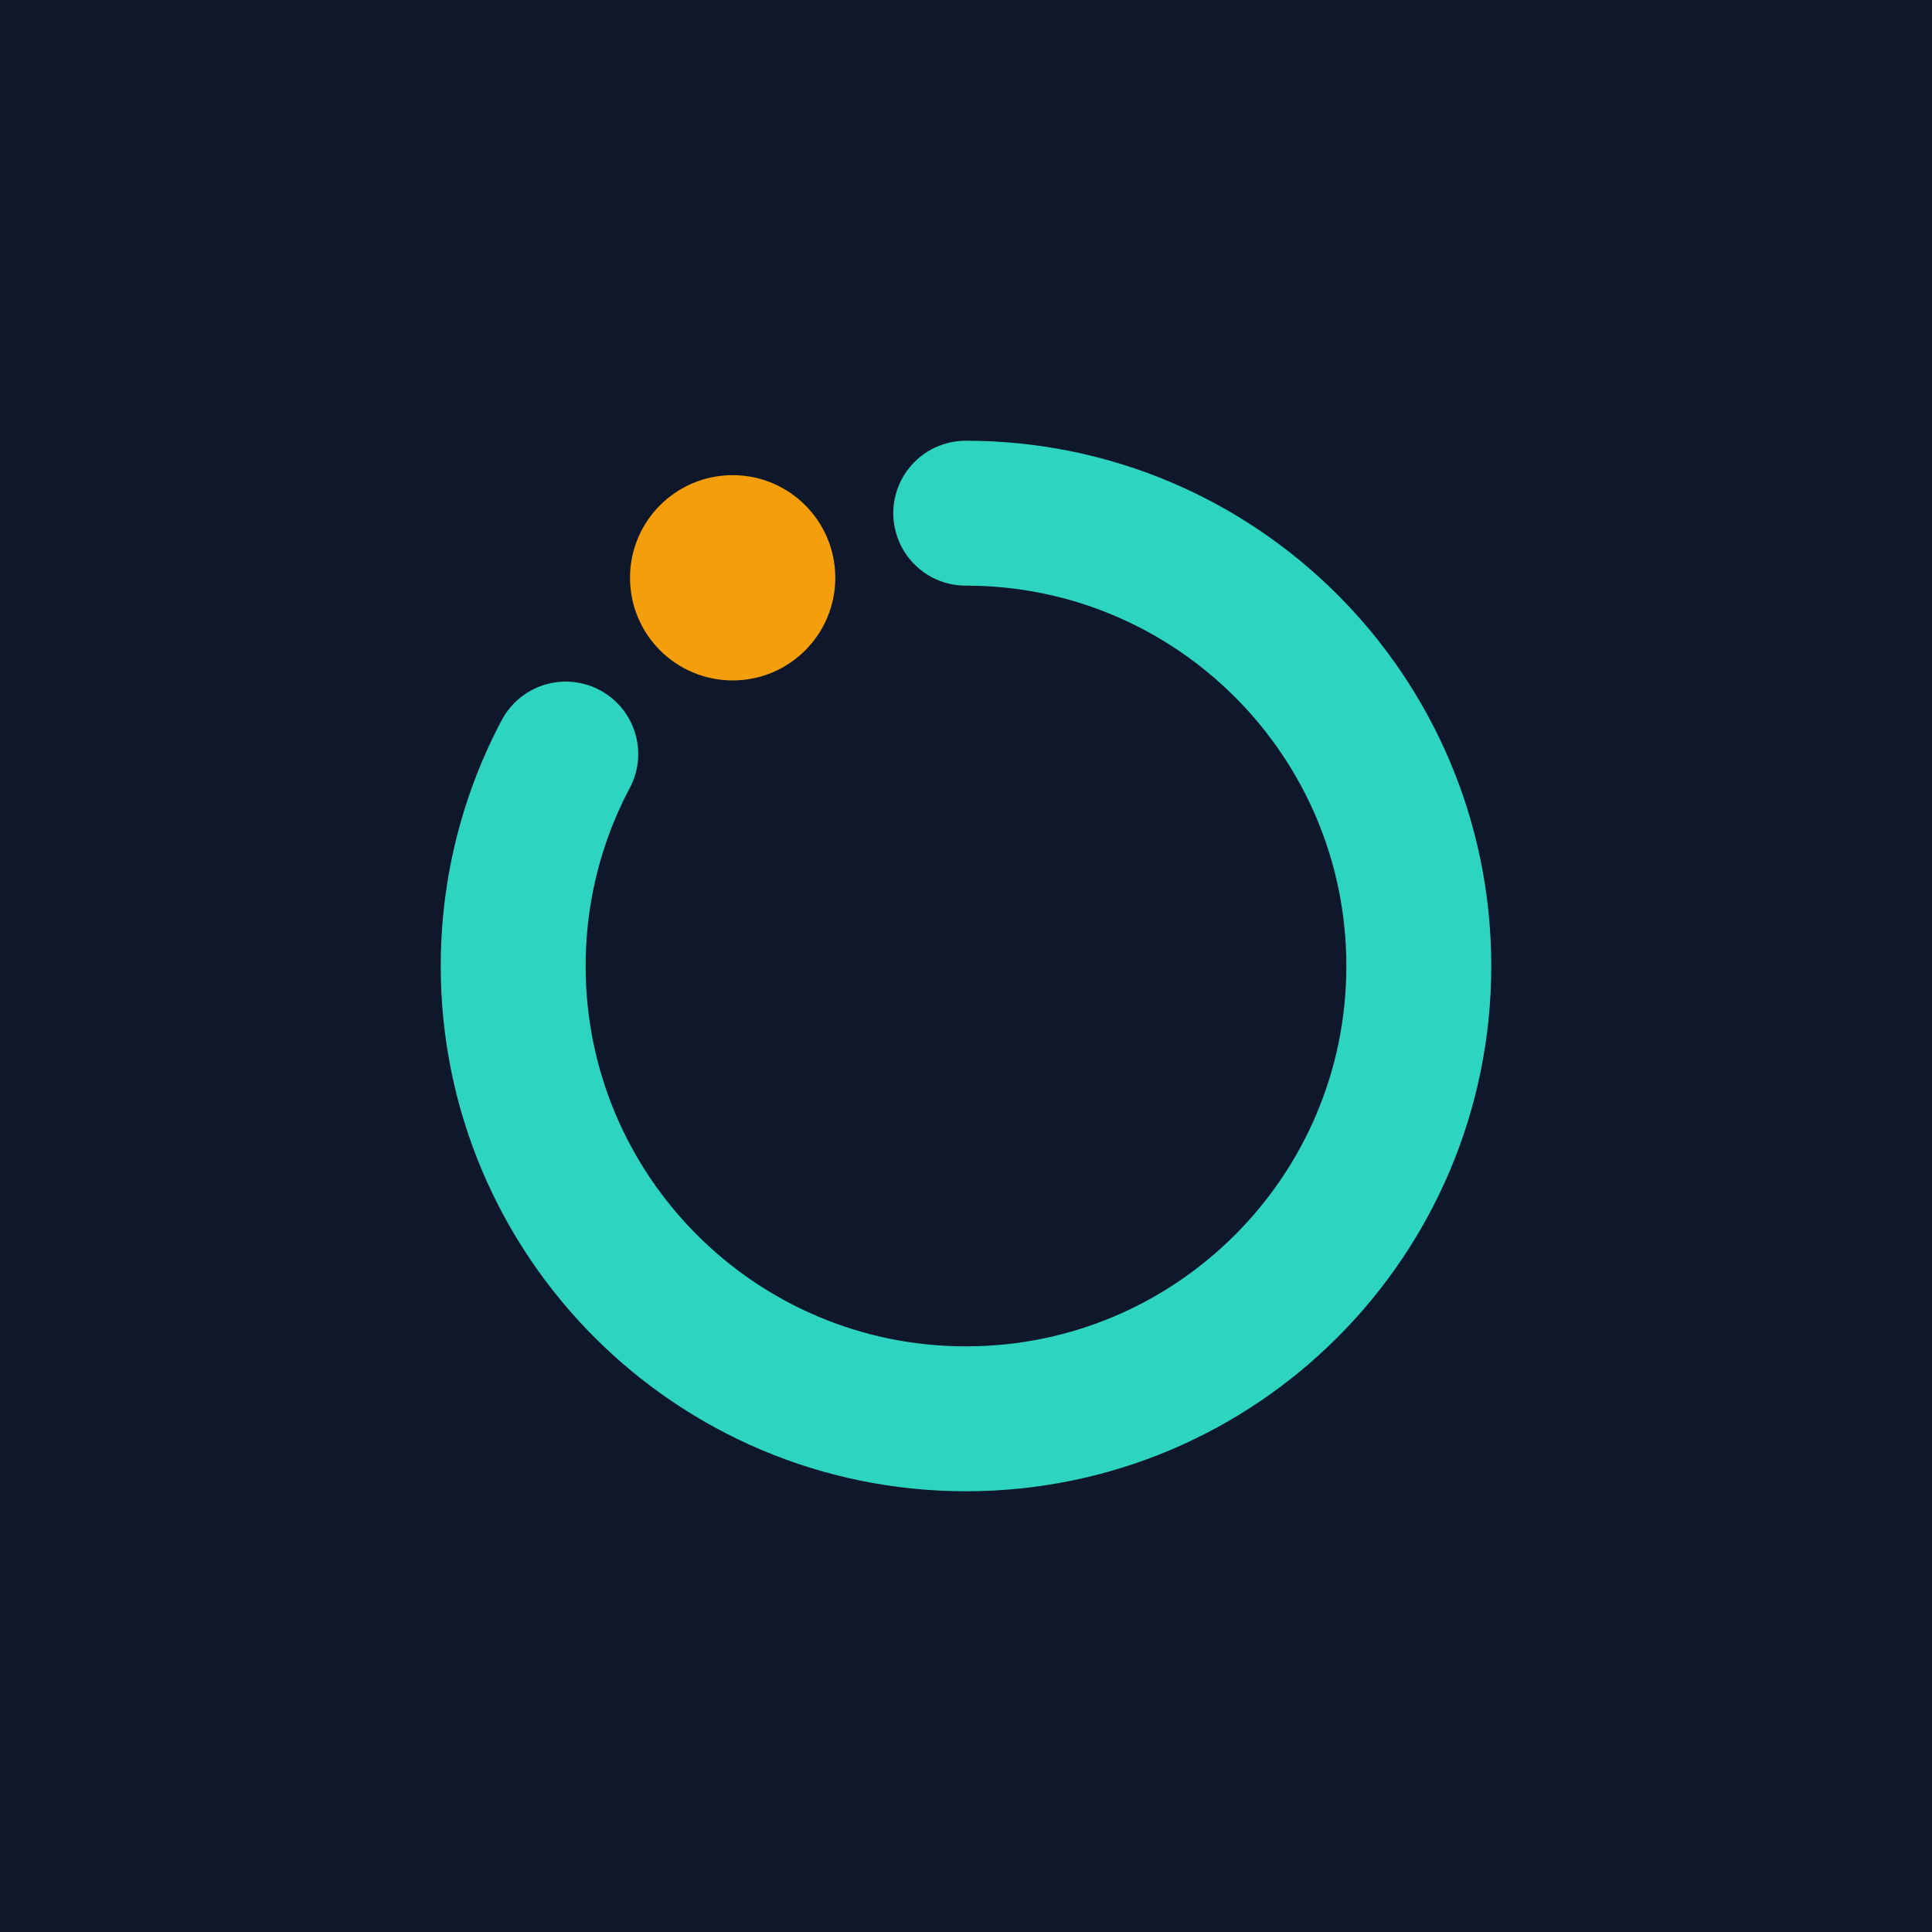
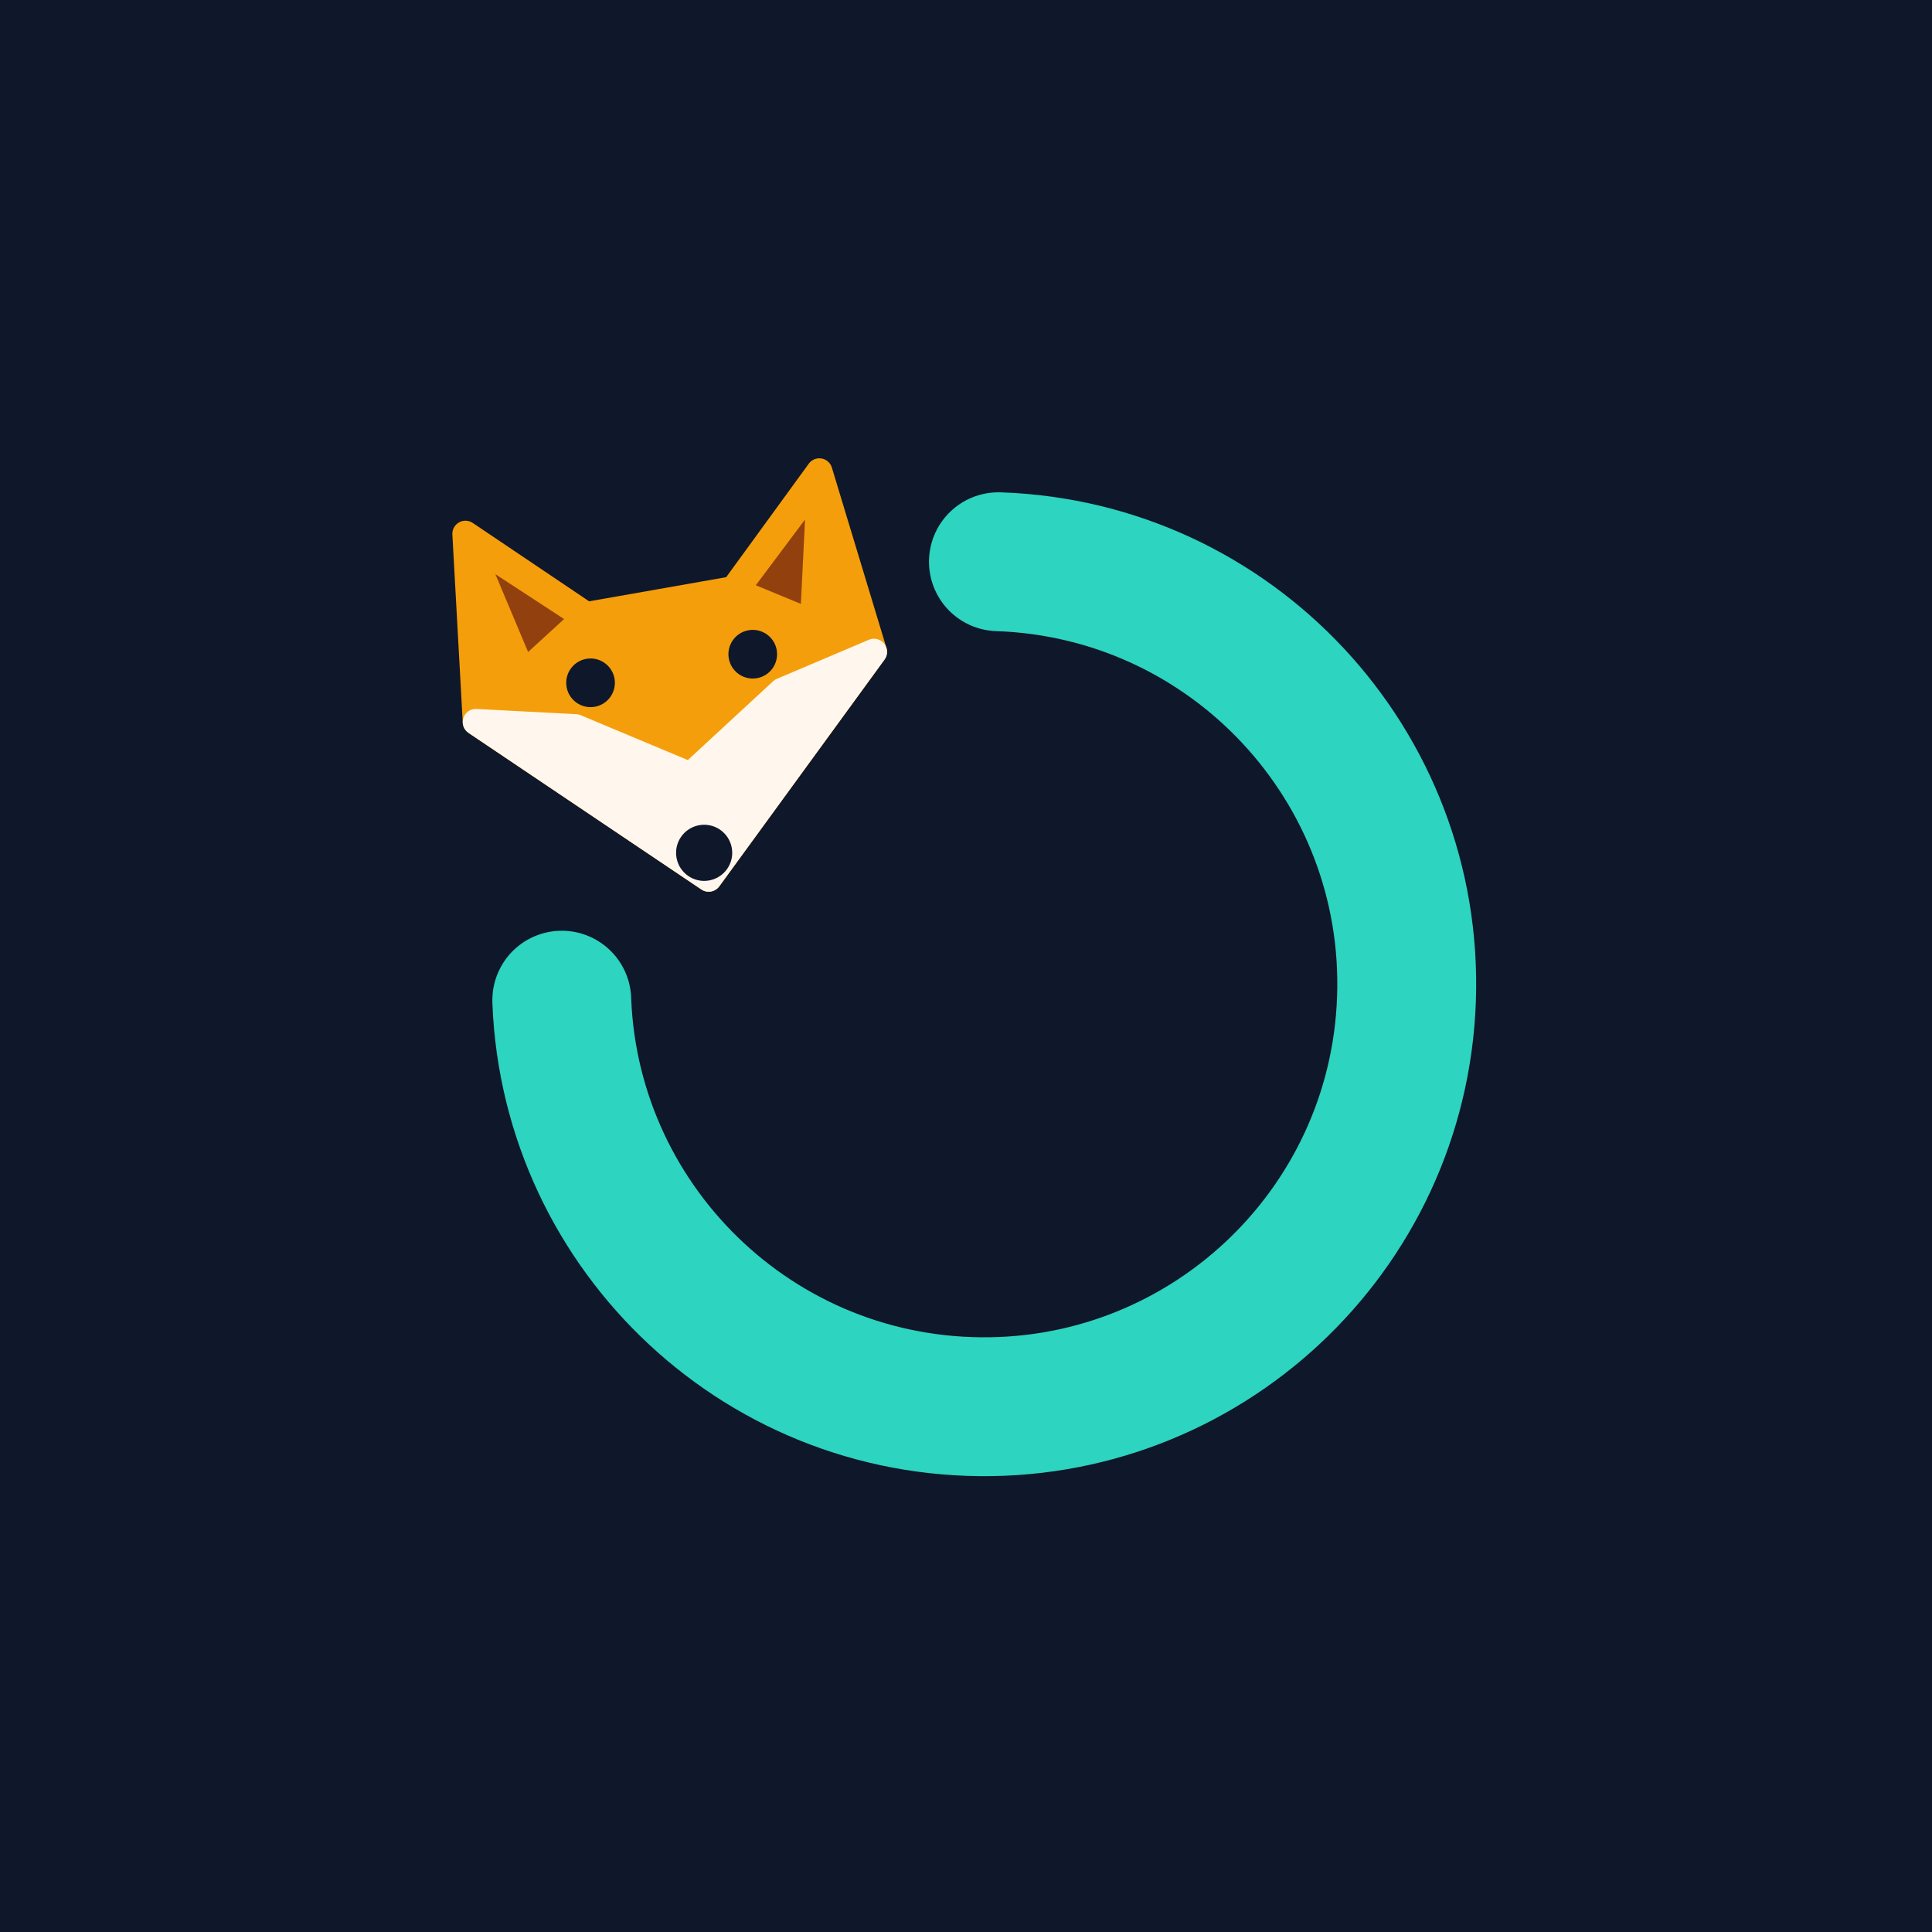
<svg xmlns="http://www.w3.org/2000/svg" viewBox="0 0 512 512">
  <rect width="512" height="512" fill="#0f172a" />
  <g transform="translate(51.2 51.2) scale(0.8)">
-     <circle cx="256" cy="256" r="150" fill="none" stroke="#2dd4bf" stroke-width="48" stroke-linecap="round" stroke-dasharray="780 162.5" transform="rotate(-90 256 256)" />
-     <circle cx="178.7" cy="127.4" r="34" fill="#f59e0b" />
+     <circle cx="262" cy="262" r="140" fill="none" stroke="#2dd4bf" stroke-width="46" stroke-linecap="round" stroke-dasharray="649.6 230" transform="rotate(-88 262 262)" />
+     <g transform="translate(160 166) scale(0.62) rotate(-10)">
+       <path d="M-96,-104 L-40,-50 L40,-50 L96,-104 L108,-4 L0,100 L-108,-4 Z" fill="#f59e0b" stroke="#f59e0b" stroke-width="14" stroke-linejoin="round" />
+       <path d="M-84,-80 L-52,-50 L-74,-36 Z M84,-80 L52,-50 L74,-36 Z" fill="#92400e" />
+       <path d="M-108,-4 L-56,8 L0,44 L56,8 L108,-4 L0,100 Z" fill="#fff7ed" stroke="#fff7ed" stroke-width="14" stroke-linejoin="round" />
+       <circle cx="-44" cy="-14" r="13" fill="#0f172a" />
+       <circle cx="44" cy="-14" r="13" fill="#0f172a" />
+       <circle cx="0" cy="86" r="15" fill="#0f172a" />
+     </g>
  </g>
</svg>
